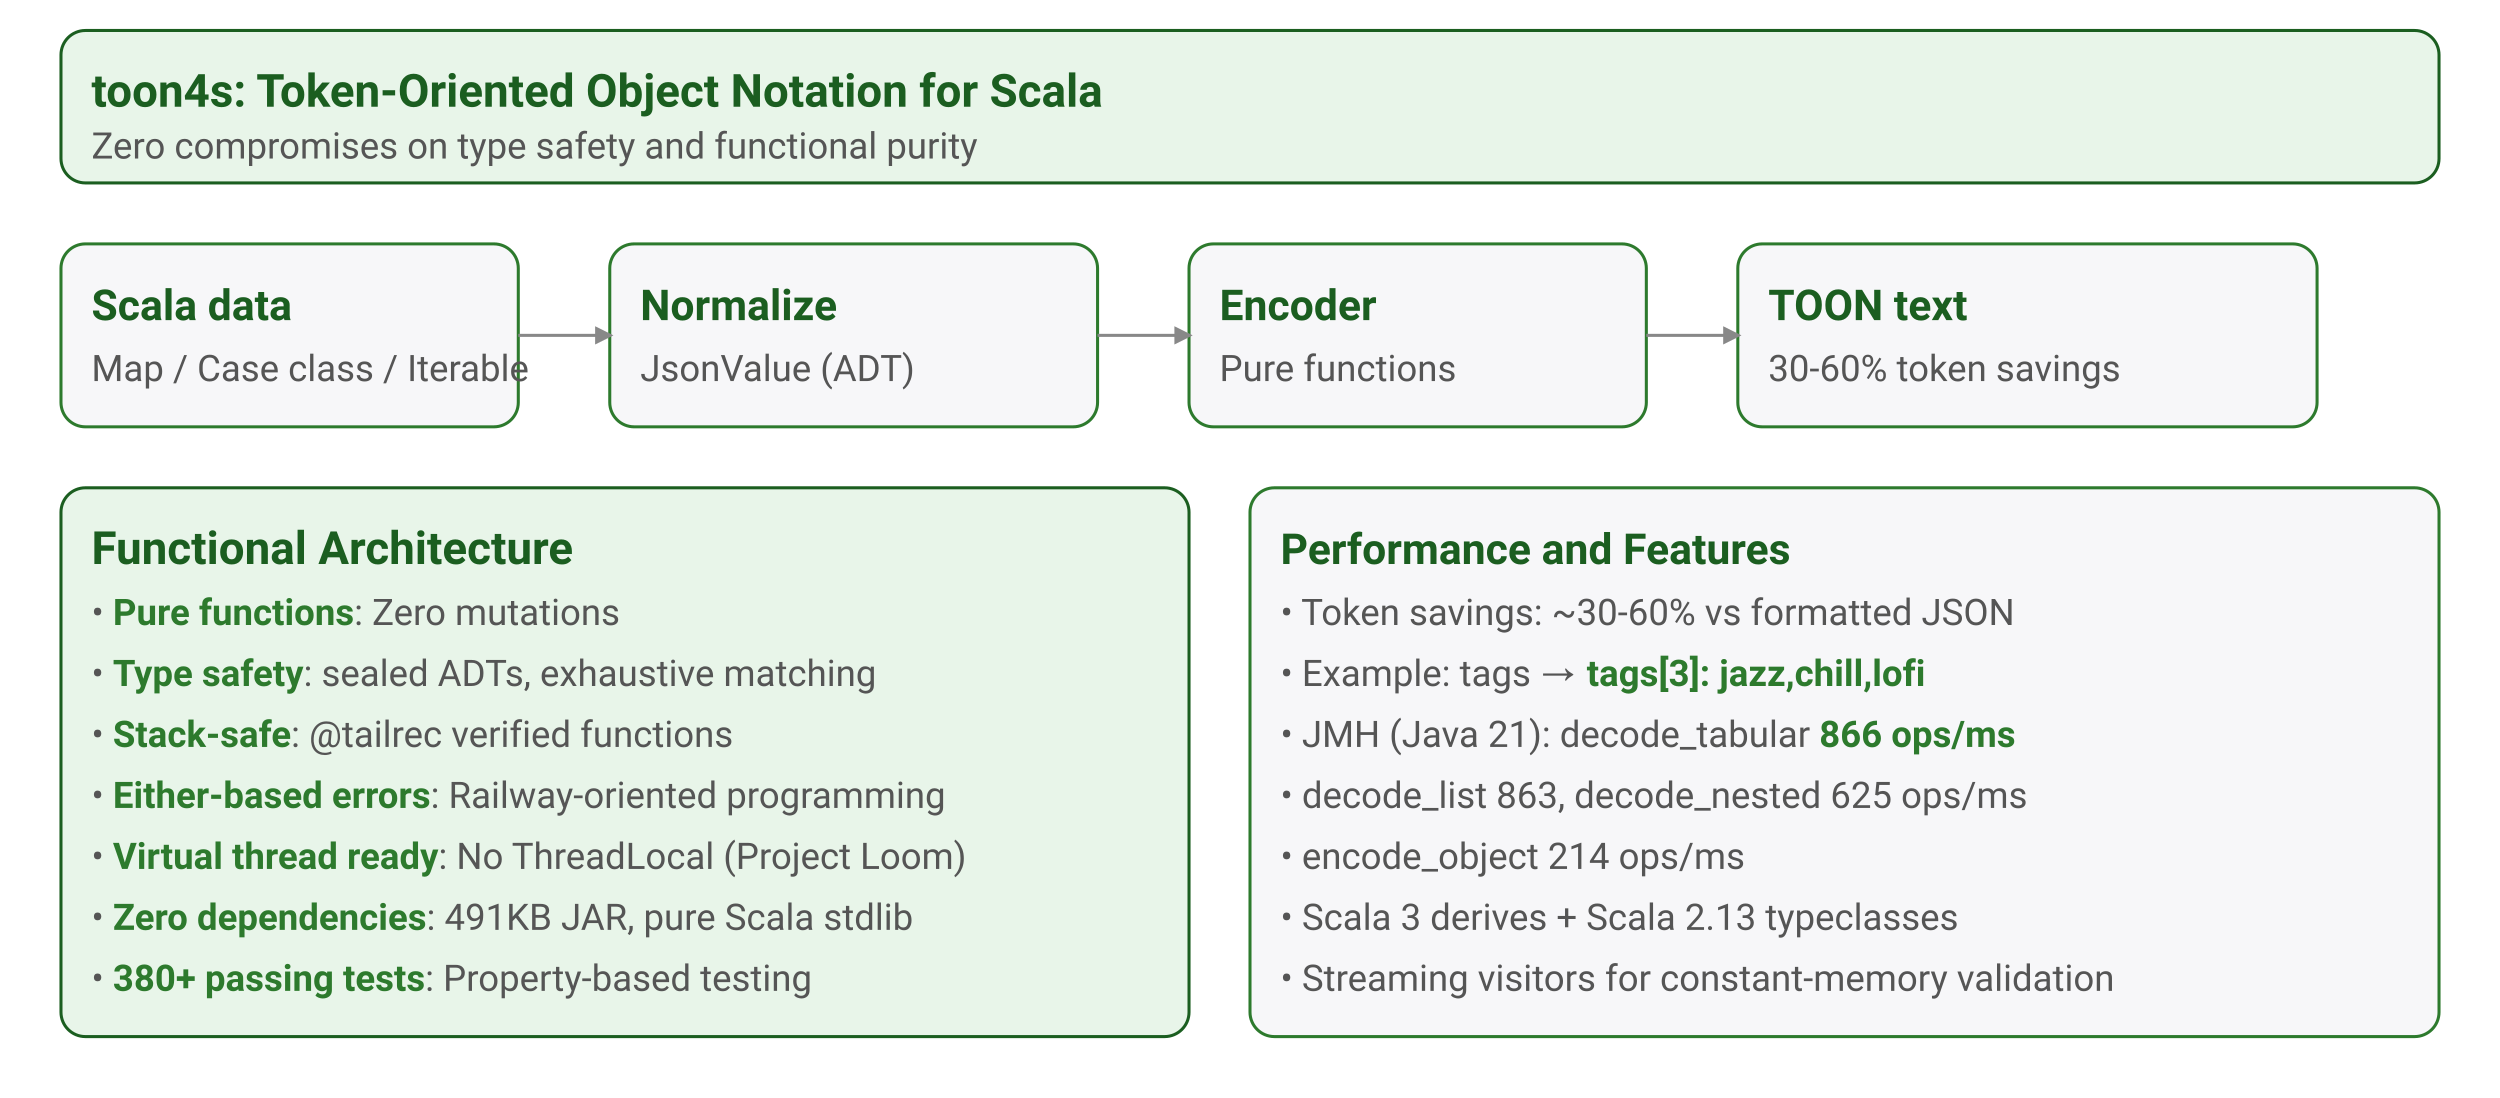
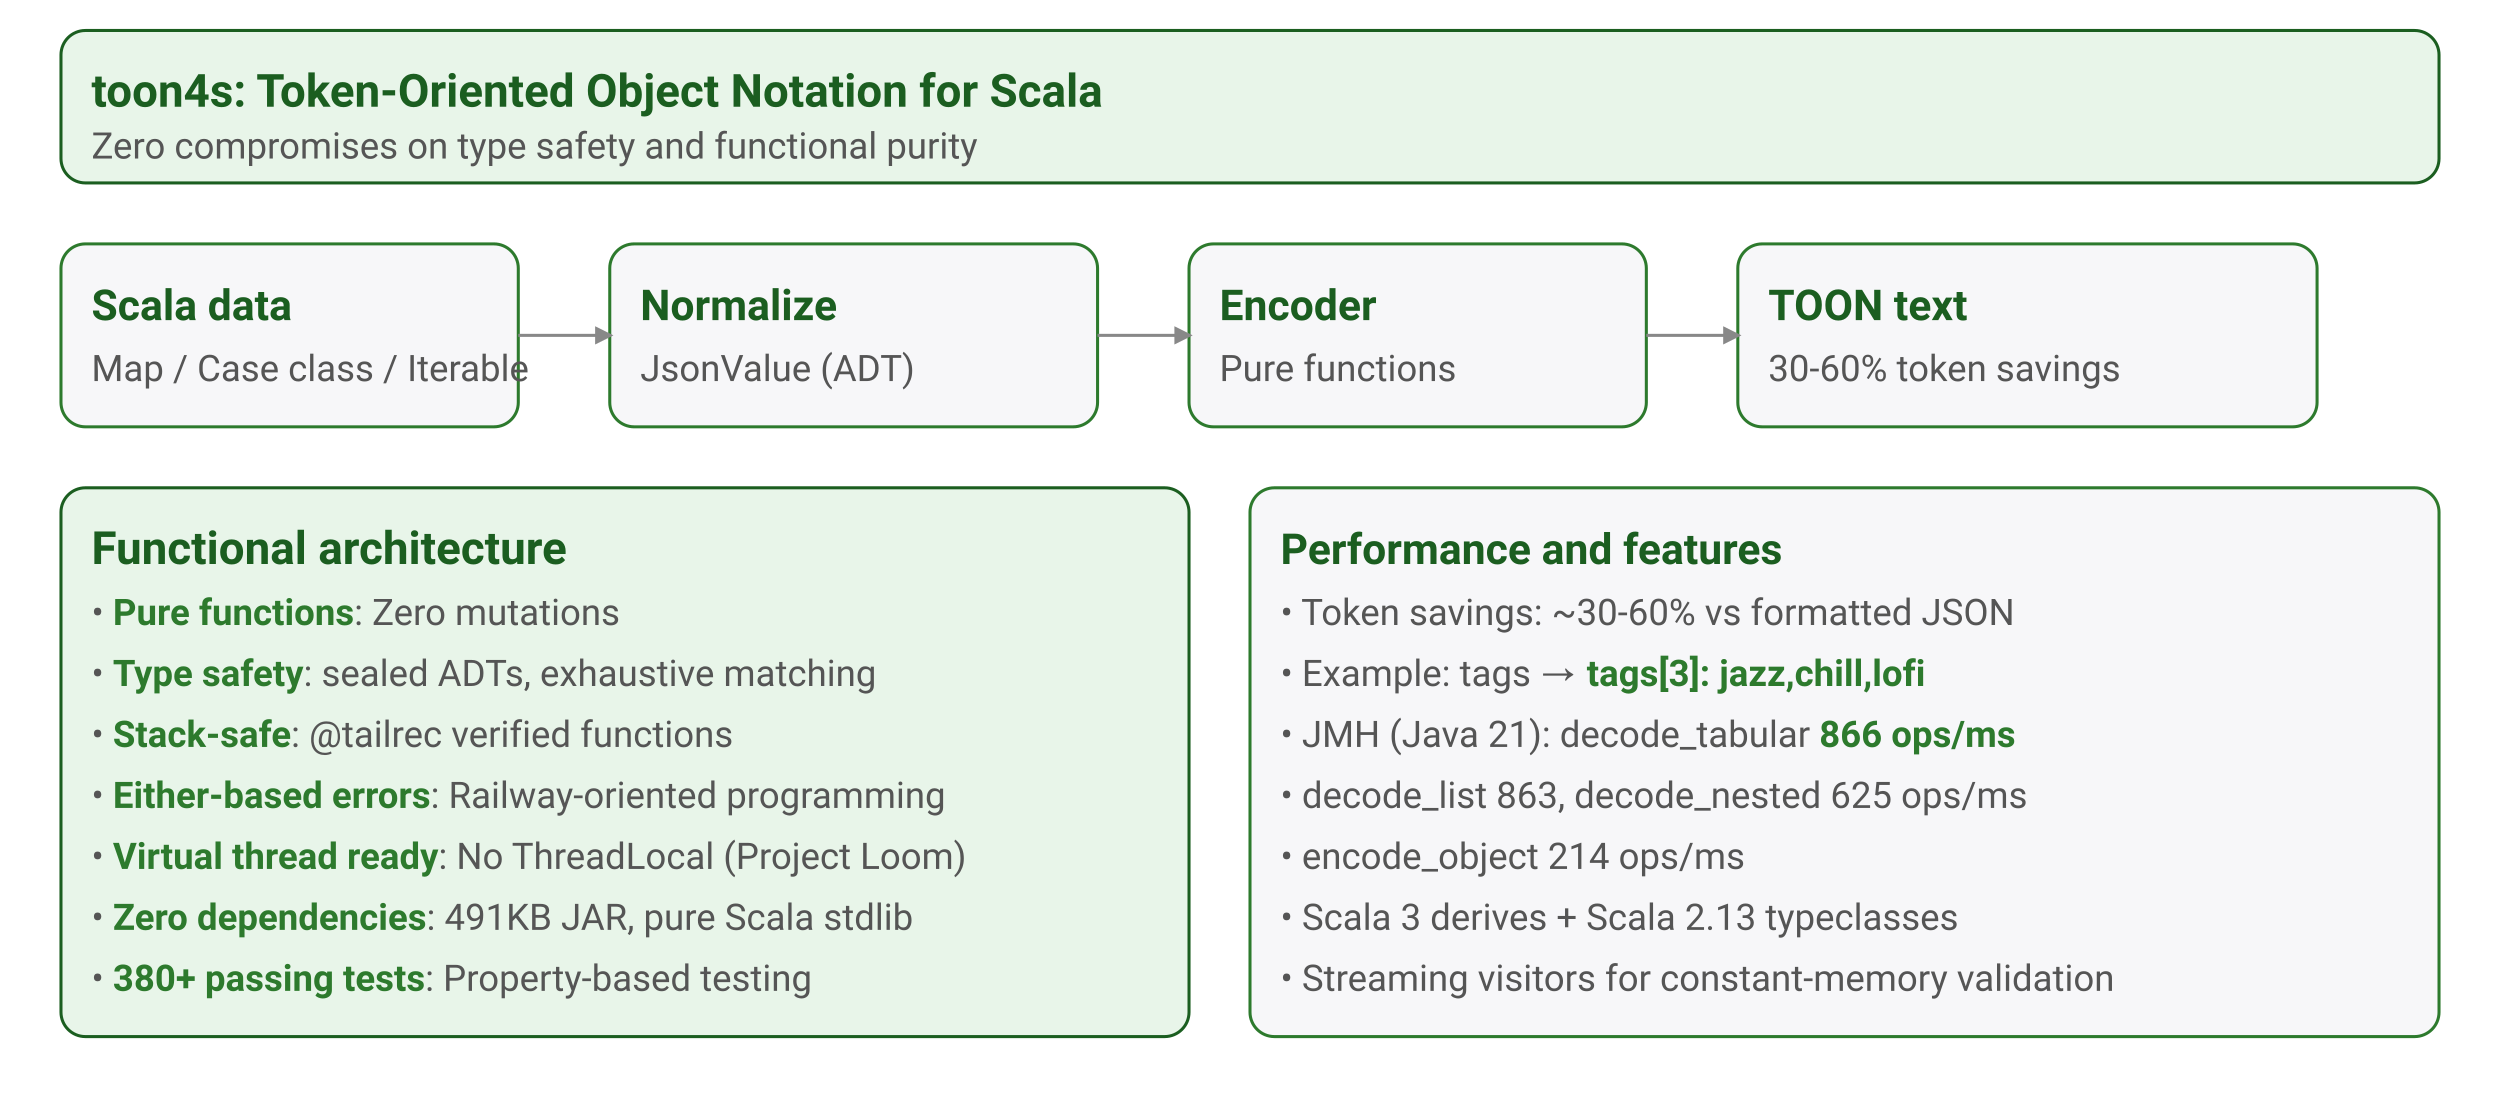
<svg xmlns="http://www.w3.org/2000/svg" width="820" height="360" viewBox="0 0 820 360" font-family="-apple-system,Segoe UI,Roboto,Helvetica,Arial,sans-serif" font-size="14">
  <defs>
    <style>
      .box { fill:#f7f7f9; stroke:#2d7a2d; rx:8; ry:8; }
      .box-fp { fill:#e8f5e9; stroke:#1b5e20; rx:8; ry:8; }
      .title { font-weight:bold; fill:#1b5e20; }
      .title-fp { font-weight:bold; fill:#1b5e20; font-size:15px; }
      .note { fill:#555; font-size:12px; }
      .edge { stroke:#888; marker-end: url(#arrow); }
      .highlight { fill:#2d7a2d; font-weight:600; }
    </style>
    <marker id="arrow" viewBox="0 0 10 10" refX="8" refY="5" markerWidth="6" markerHeight="6" orient="auto-start-reverse">
      <path d="M 0 0 L 10 5 L 0 10 z" fill="#888" />
    </marker>
  </defs>
  <rect x="20" y="10" width="780" height="50" class="box-fp" />
  <text x="30" y="35" class="title-fp">toon4s: Token-Oriented Object Notation for Scala</text>
  <text x="30" y="52" class="note">Zero compromises on type safety and functional purity</text>
  <rect x="20" y="80" width="150" height="60" class="box" />
  <text x="30" y="105" class="title">Scala data</text>
  <text x="30" y="125" class="note">Map / Case class / Iterable</text>
  <rect x="200" y="80" width="160" height="60" class="box" />
  <text x="210" y="105" class="title">Normalize</text>
  <text x="210" y="125" class="note">JsonValue (ADT)</text>
  <rect x="390" y="80" width="150" height="60" class="box" />
  <text x="400" y="105" class="title">Encoder</text>
  <text x="400" y="125" class="note">Pure functions</text>
  <rect x="570" y="80" width="190" height="60" class="box" />
  <text x="580" y="105" class="title">TOON text</text>
  <text x="580" y="125" class="note">30-60% token savings</text>
  <line x1="170" y1="110" x2="200" y2="110" class="edge" />
  <line x1="360" y1="110" x2="390" y2="110" class="edge" />
  <line x1="540" y1="110" x2="570" y2="110" class="edge" />
  <rect x="20" y="160" width="370" height="180" class="box-fp" />
-   <text x="30" y="185" class="title-fp">Functional Architecture</text>
+   <text x="30" y="185" class="title-fp">Functional architecture</text>
  <text x="30" y="205" class="note">• <tspan class="highlight">Pure functions</tspan>: Zero mutations</text>
  <text x="30" y="225" class="note">• <tspan class="highlight">Type safety</tspan>: sealed ADTs, exhaustive matching</text>
  <text x="30" y="245" class="note">• <tspan class="highlight">Stack-safe</tspan>: @tailrec verified functions</text>
  <text x="30" y="265" class="note">• <tspan class="highlight">Either-based errors</tspan>: Railway-oriented programming</text>
  <text x="30" y="285" class="note">• <tspan class="highlight">Virtual thread ready</tspan>: No ThreadLocal (Project Loom)</text>
  <text x="30" y="305" class="note">• <tspan class="highlight">Zero dependencies</tspan>: 491KB JAR, pure Scala stdlib</text>
  <text x="30" y="325" class="note">• <tspan class="highlight">380+ passing tests</tspan>: Property-based testing</text>
  <rect x="410" y="160" width="390" height="180" class="box" />
-   <text x="420" y="185" class="title">Performance and Features</text>
+   <text x="420" y="185" class="title">Performance and features</text>
  <text x="420" y="205" class="note">• Token savings: ~30-60% vs formatted JSON</text>
  <text x="420" y="225" class="note">• Example: tags → <tspan class="highlight">tags[3]: jazz,chill,lofi</tspan>
  </text>
  <text x="420" y="245" class="note">• JMH (Java 21): decode_tabular <tspan class="highlight">866 ops/ms</tspan>
  </text>
  <text x="420" y="265" class="note">• decode_list 863, decode_nested 625 ops/ms</text>
  <text x="420" y="285" class="note">• encode_object 214 ops/ms</text>
  <text x="420" y="305" class="note">• Scala 3 derives + Scala 2.13 typeclasses</text>
  <text x="420" y="325" class="note">• Streaming visitors for constant-memory validation</text>
</svg>
